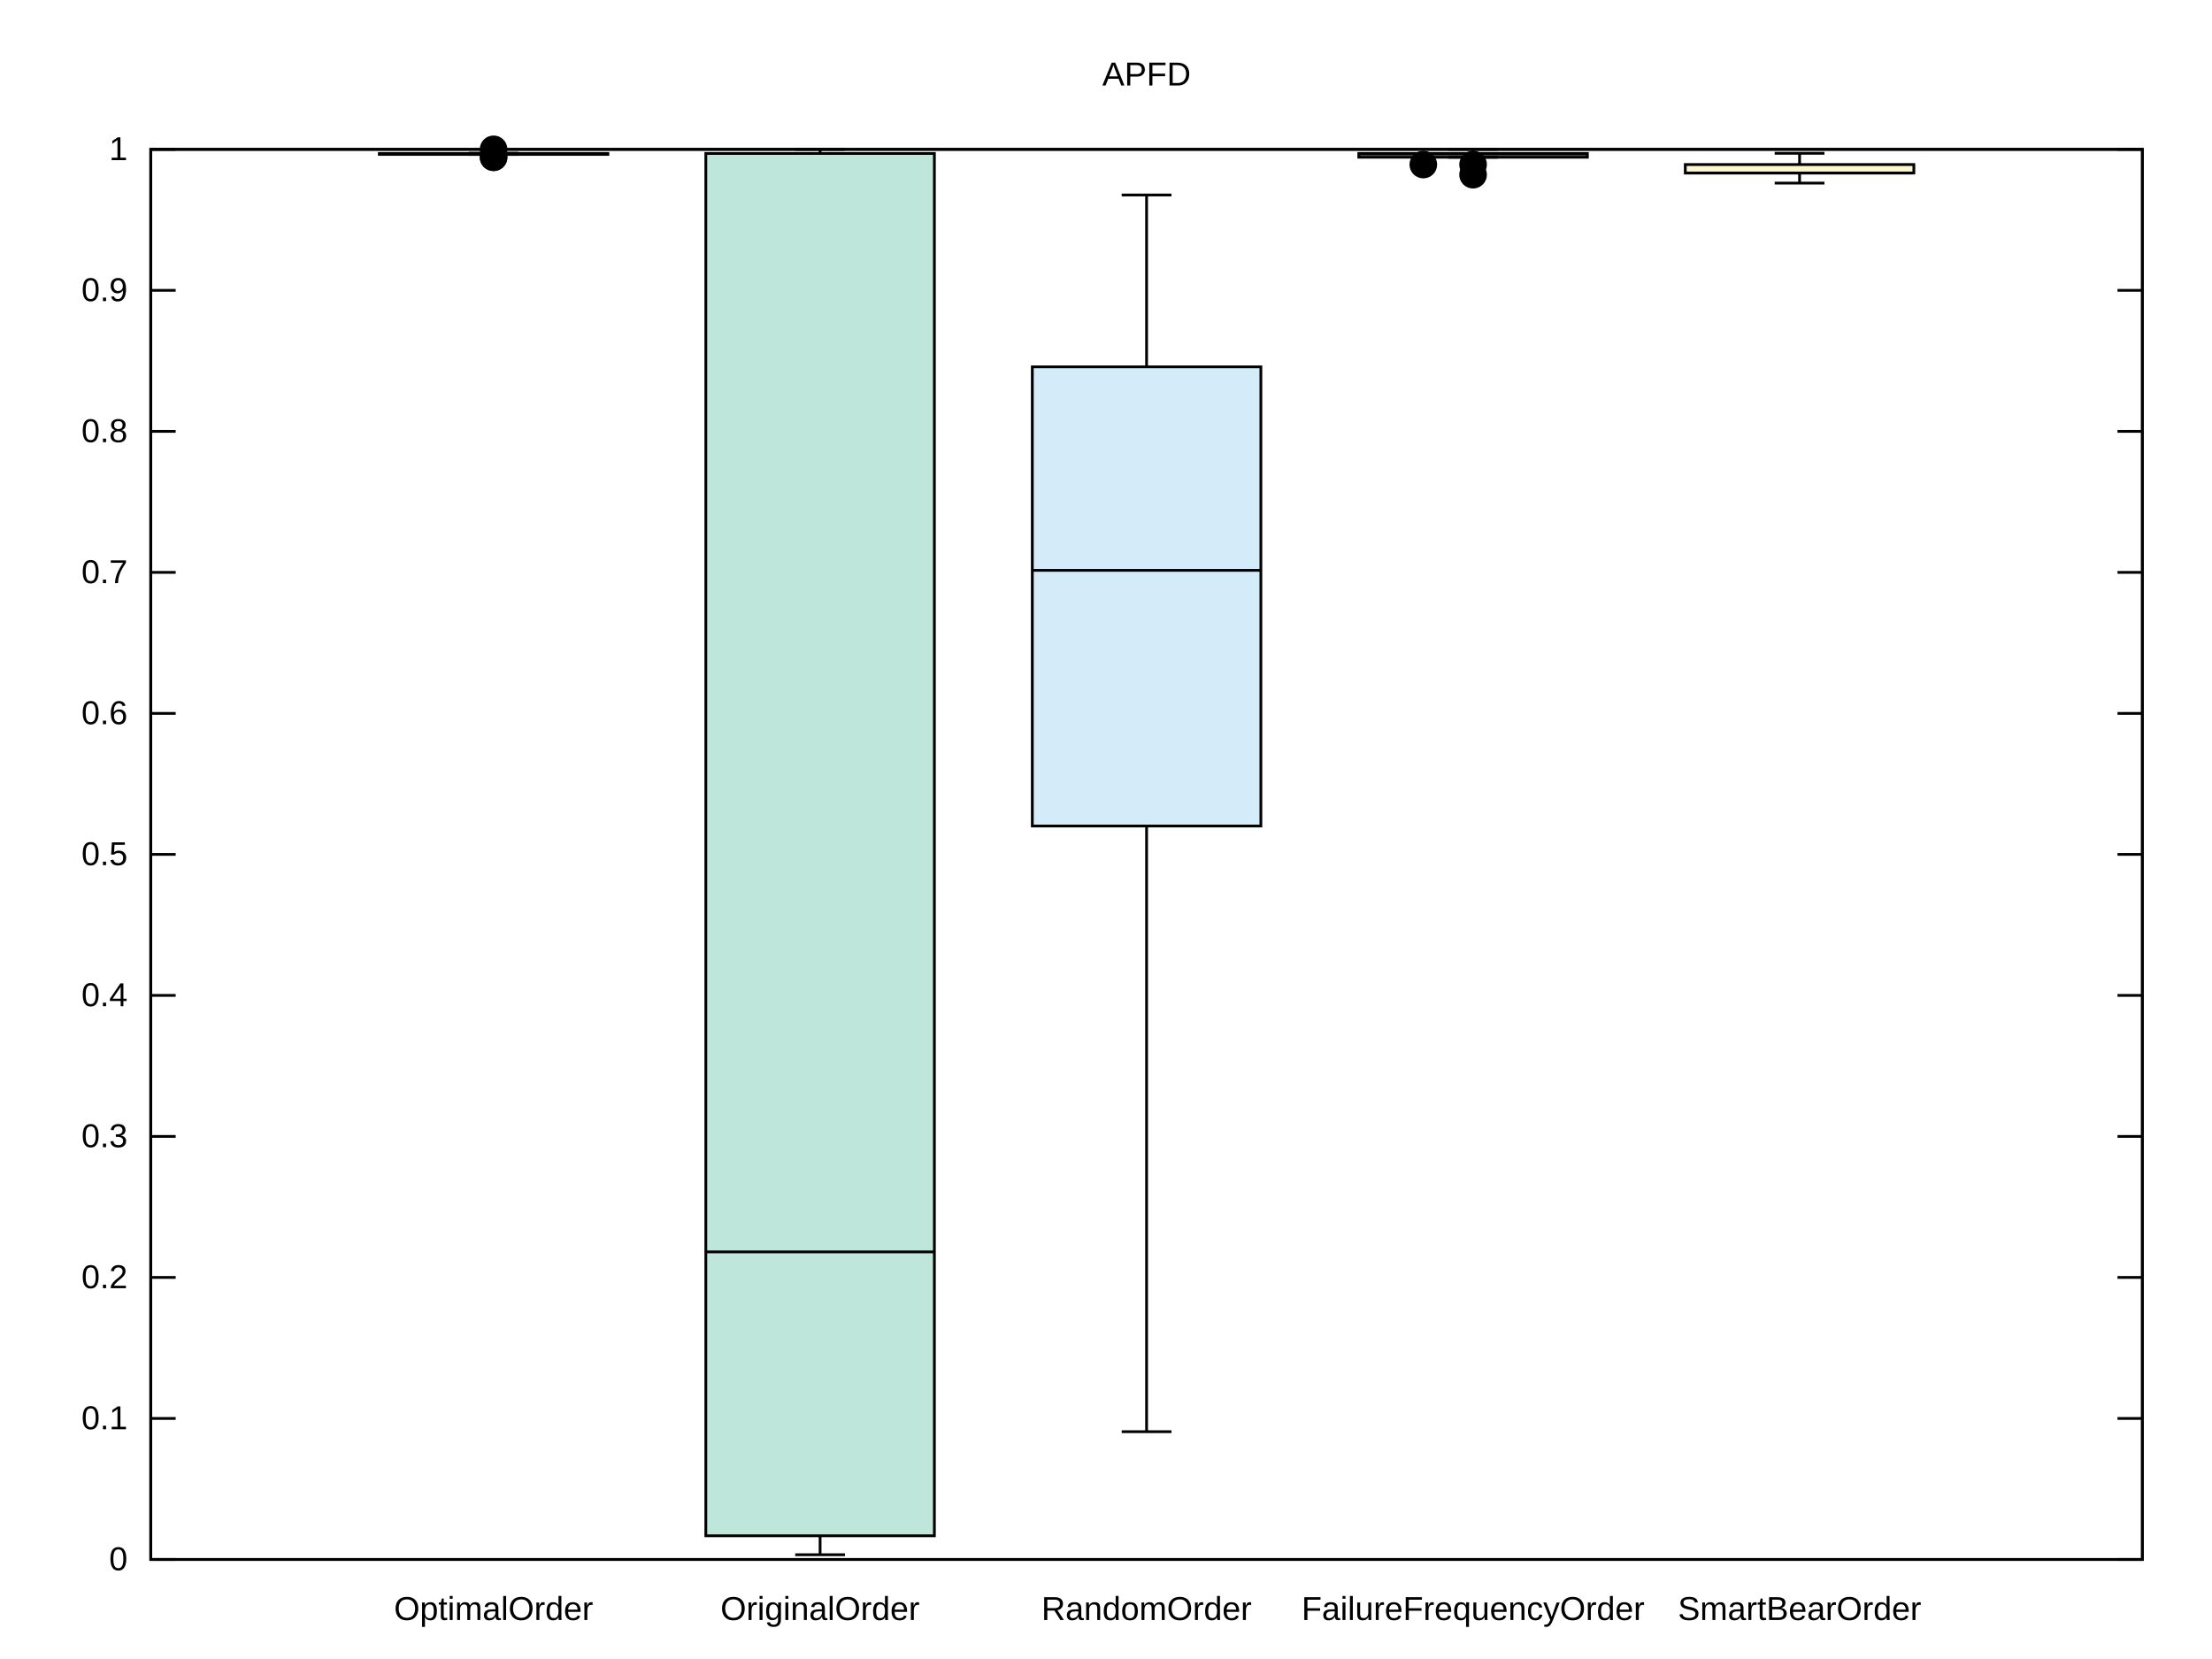
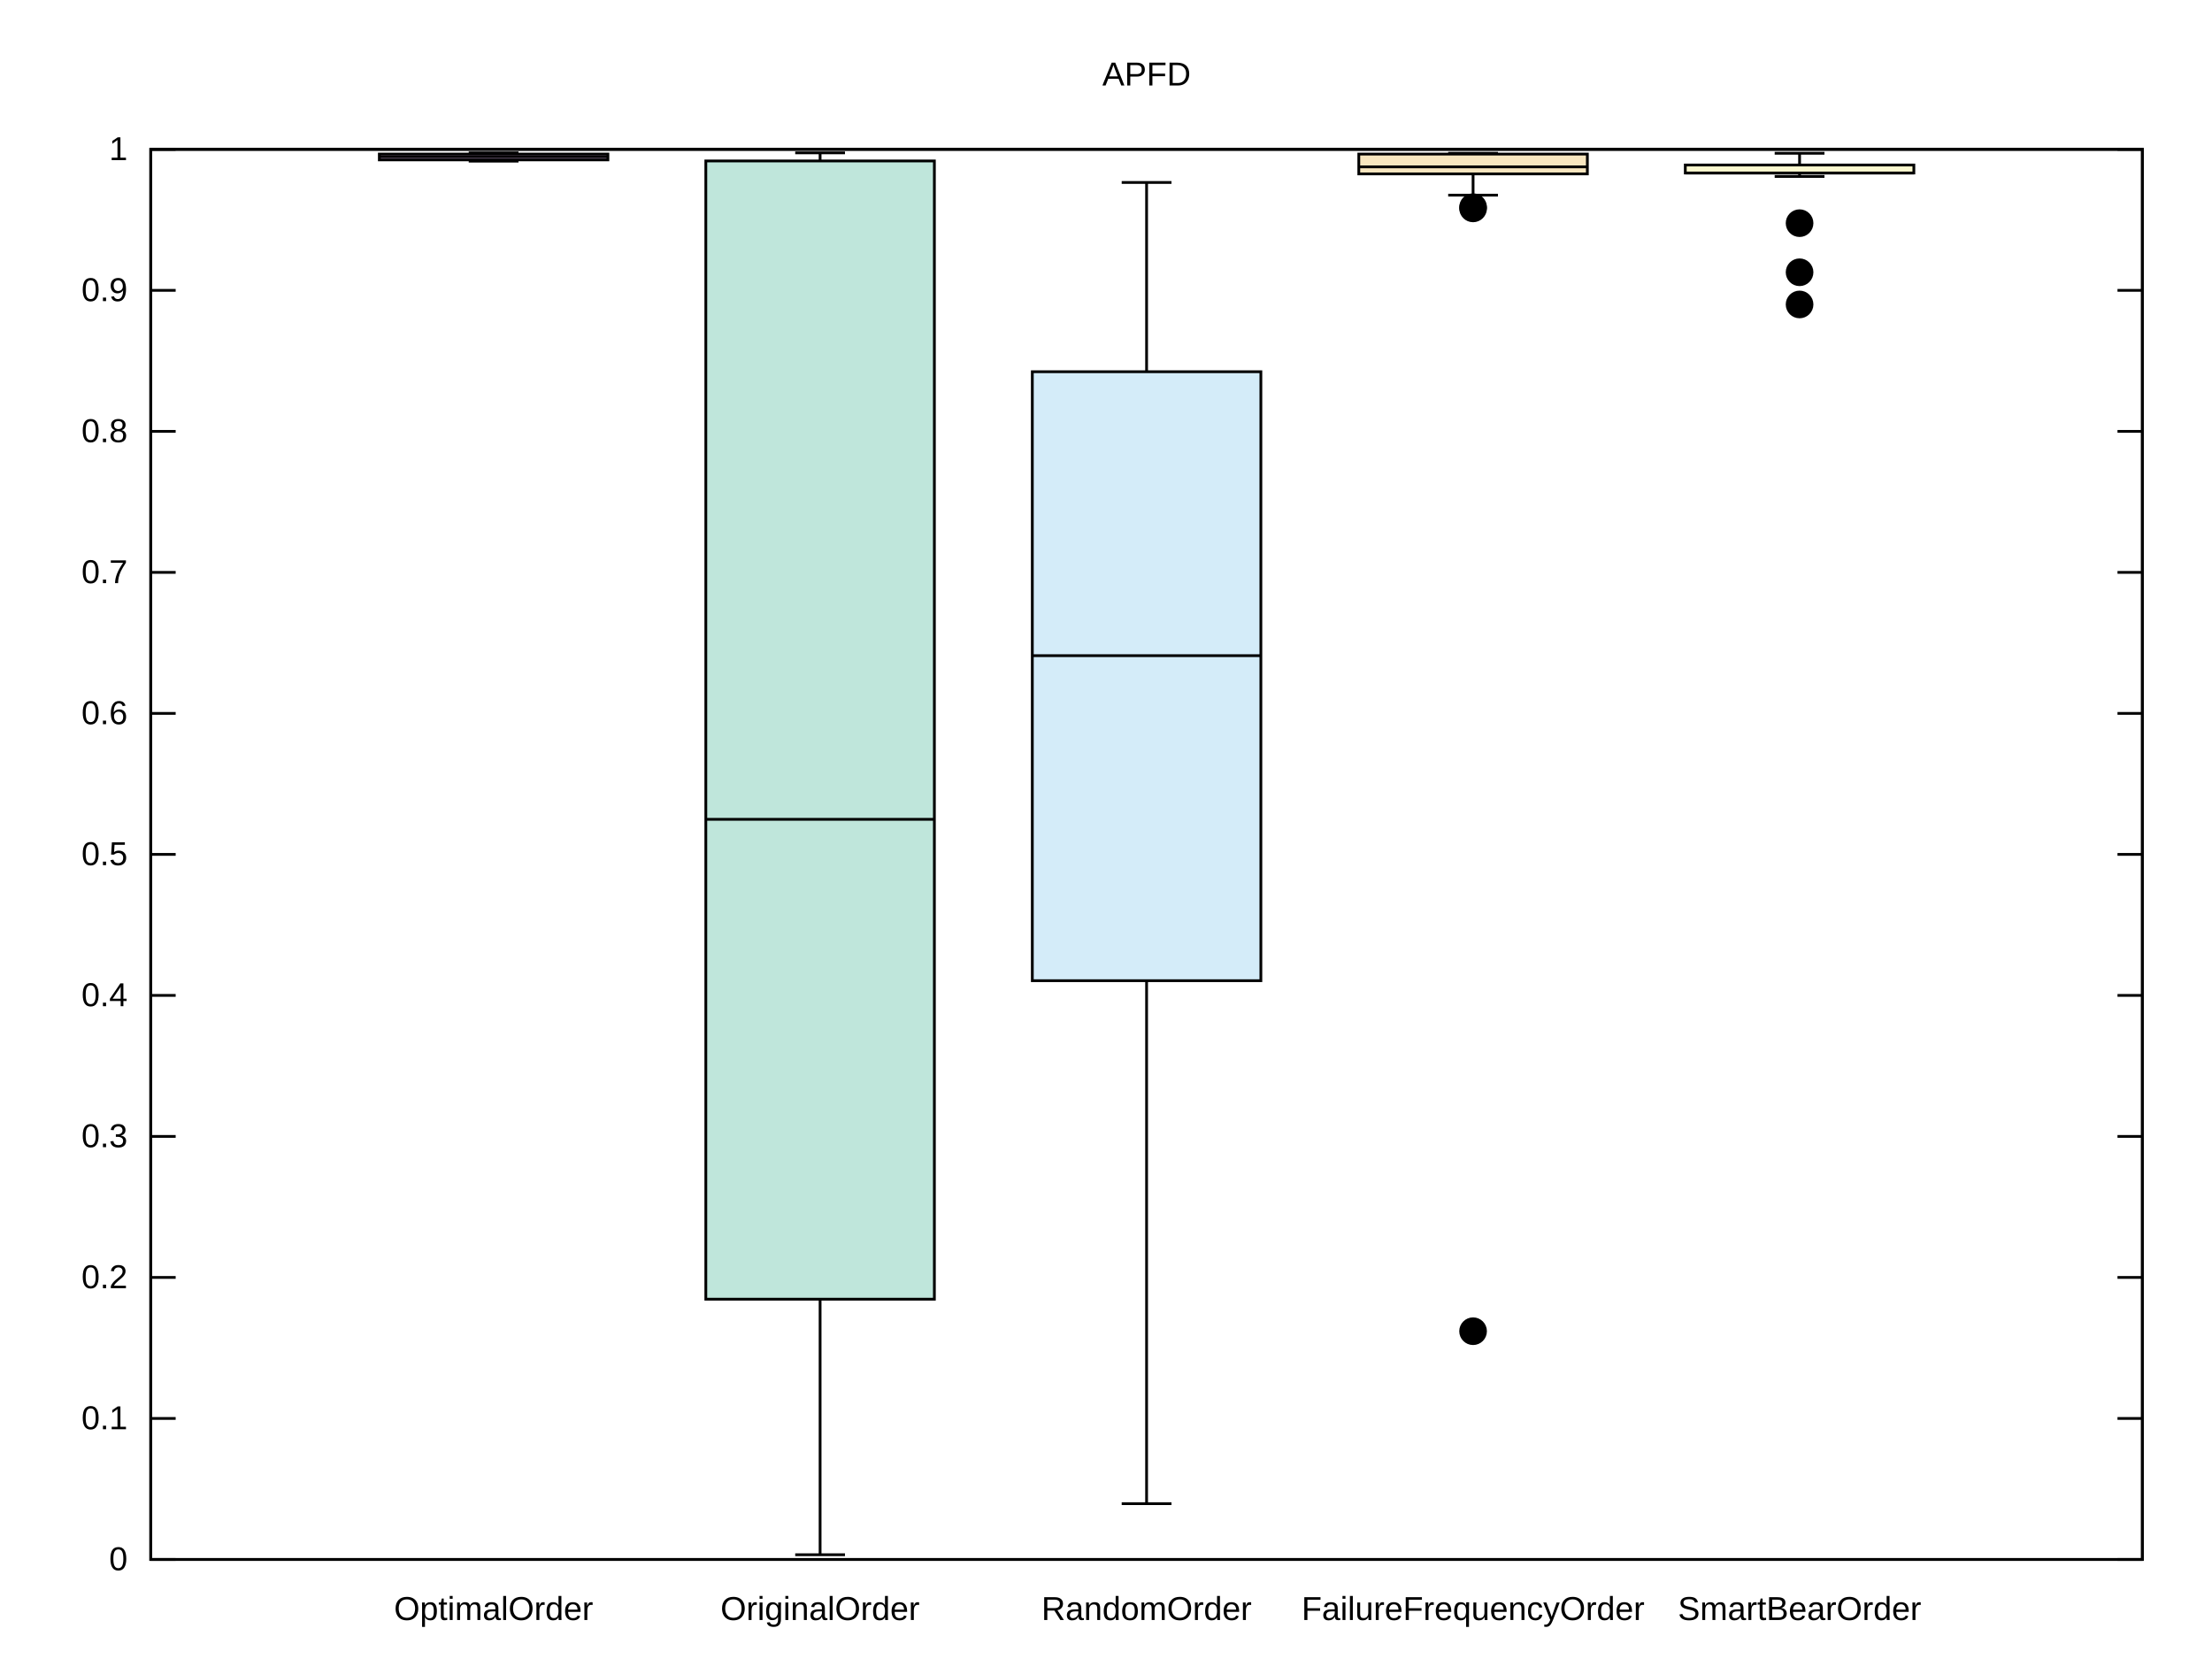
<svg xmlns="http://www.w3.org/2000/svg" xmlns:xlink="http://www.w3.org/1999/xlink" width="800" height="600" viewBox="0 0 800 600">
  <g id="gnuplot_canvas">
    <rect x="0" y="0" width="800" height="600" fill="none" />
    <defs>
      <circle id="gpDot" r="0.5" stroke-width="0.5" stroke="currentColor" />
      <path id="gpPt0" stroke-width="0.222" stroke="currentColor" d="M-1,0 h2 M0,-1 v2" />
      <path id="gpPt1" stroke-width="0.222" stroke="currentColor" d="M-1,-1 L1,1 M1,-1 L-1,1" />
      <path id="gpPt2" stroke-width="0.222" stroke="currentColor" d="M-1,0 L1,0 M0,-1 L0,1 M-1,-1 L1,1 M-1,1 L1,-1" />
      <rect id="gpPt3" stroke-width="0.222" stroke="currentColor" x="-1" y="-1" width="2" height="2" />
      <rect id="gpPt4" stroke-width="0.222" stroke="currentColor" fill="currentColor" x="-1" y="-1" width="2" height="2" />
      <circle id="gpPt5" stroke-width="0.222" stroke="currentColor" cx="0" cy="0" r="1" />
      <use xlink:href="#gpPt5" id="gpPt6" fill="currentColor" stroke="none" />
      <path id="gpPt7" stroke-width="0.222" stroke="currentColor" d="M0,-1.33 L-1.33,0.67 L1.33,0.67 z" />
      <use xlink:href="#gpPt7" id="gpPt8" fill="currentColor" stroke="none" />
      <use xlink:href="#gpPt7" id="gpPt9" stroke="currentColor" transform="rotate(180)" />
      <use xlink:href="#gpPt9" id="gpPt10" fill="currentColor" stroke="none" />
      <use xlink:href="#gpPt3" id="gpPt11" stroke="currentColor" transform="rotate(45)" />
      <use xlink:href="#gpPt11" id="gpPt12" fill="currentColor" stroke="none" />
      <path id="gpPt13" stroke-width="0.222" stroke="currentColor" d="M0,1.330 L1.265,0.411 L0.782,-1.067 L-0.782,-1.076 L-1.265,0.411 z" />
      <use xlink:href="#gpPt13" id="gpPt14" fill="currentColor" stroke="none" />
      <filter id="textbox" filterUnits="objectBoundingBox" x="0" y="0" height="1" width="1">
        <feFlood flood-color="white" flood-opacity="1" result="bgnd" />
        <feComposite in="SourceGraphic" in2="bgnd" operator="atop" />
      </filter>
      <filter id="greybox" filterUnits="objectBoundingBox" x="0" y="0" height="1" width="1">
        <feFlood flood-color="lightgrey" flood-opacity="1" result="grey" />
        <feComposite in="SourceGraphic" in2="grey" operator="atop" />
      </filter>
    </defs>
    <g fill="none" color="white" stroke="currentColor" stroke-width="1.00" stroke-linecap="butt" stroke-linejoin="miter">
</g>
    <g fill="none" color="black" stroke="currentColor" stroke-width="1.00" stroke-linecap="butt" stroke-linejoin="miter">
      <path stroke="black" d="M54.53,564.00 L63.53,564.00 M774.82,564.00 L765.82,564.00  " />
      <g transform="translate(46.14,567.90)" stroke="none" fill="black" font-family="Arial" font-size="12.00" text-anchor="end">
        <text>
          <tspan font-family="Arial"> 0</tspan>
        </text>
      </g>
    </g>
    <g fill="none" color="black" stroke="currentColor" stroke-width="1.00" stroke-linecap="butt" stroke-linejoin="miter">
      <path stroke="black" d="M54.53,513.00 L63.53,513.00 M774.82,513.00 L765.82,513.00  " />
      <g transform="translate(46.14,516.90)" stroke="none" fill="black" font-family="Arial" font-size="12.00" text-anchor="end">
        <text>
          <tspan font-family="Arial"> 0.1</tspan>
        </text>
      </g>
    </g>
    <g fill="none" color="black" stroke="currentColor" stroke-width="1.00" stroke-linecap="butt" stroke-linejoin="miter">
      <path stroke="black" d="M54.53,462.00 L63.53,462.00 M774.82,462.00 L765.82,462.00  " />
      <g transform="translate(46.14,465.90)" stroke="none" fill="black" font-family="Arial" font-size="12.00" text-anchor="end">
        <text>
          <tspan font-family="Arial"> 0.2</tspan>
        </text>
      </g>
    </g>
    <g fill="none" color="black" stroke="currentColor" stroke-width="1.00" stroke-linecap="butt" stroke-linejoin="miter">
      <path stroke="black" d="M54.53,411.00 L63.53,411.00 M774.82,411.00 L765.82,411.00  " />
      <g transform="translate(46.14,414.90)" stroke="none" fill="black" font-family="Arial" font-size="12.00" text-anchor="end">
        <text>
          <tspan font-family="Arial"> 0.3</tspan>
        </text>
      </g>
    </g>
    <g fill="none" color="black" stroke="currentColor" stroke-width="1.00" stroke-linecap="butt" stroke-linejoin="miter">
      <path stroke="black" d="M54.53,360.00 L63.53,360.00 M774.82,360.00 L765.82,360.00  " />
      <g transform="translate(46.14,363.90)" stroke="none" fill="black" font-family="Arial" font-size="12.00" text-anchor="end">
        <text>
          <tspan font-family="Arial"> 0.4</tspan>
        </text>
      </g>
    </g>
    <g fill="none" color="black" stroke="currentColor" stroke-width="1.00" stroke-linecap="butt" stroke-linejoin="miter">
      <path stroke="black" d="M54.53,309.00 L63.53,309.00 M774.82,309.00 L765.82,309.00  " />
      <g transform="translate(46.14,312.90)" stroke="none" fill="black" font-family="Arial" font-size="12.00" text-anchor="end">
        <text>
          <tspan font-family="Arial"> 0.5</tspan>
        </text>
      </g>
    </g>
    <g fill="none" color="black" stroke="currentColor" stroke-width="1.00" stroke-linecap="butt" stroke-linejoin="miter">
      <path stroke="black" d="M54.53,258.01 L63.53,258.01 M774.82,258.01 L765.82,258.01  " />
      <g transform="translate(46.14,261.91)" stroke="none" fill="black" font-family="Arial" font-size="12.00" text-anchor="end">
        <text>
          <tspan font-family="Arial"> 0.6</tspan>
        </text>
      </g>
    </g>
    <g fill="none" color="black" stroke="currentColor" stroke-width="1.00" stroke-linecap="butt" stroke-linejoin="miter">
      <path stroke="black" d="M54.53,207.01 L63.53,207.01 M774.82,207.01 L765.82,207.01  " />
      <g transform="translate(46.14,210.91)" stroke="none" fill="black" font-family="Arial" font-size="12.00" text-anchor="end">
        <text>
          <tspan font-family="Arial"> 0.7</tspan>
        </text>
      </g>
    </g>
    <g fill="none" color="black" stroke="currentColor" stroke-width="1.00" stroke-linecap="butt" stroke-linejoin="miter">
      <path stroke="black" d="M54.53,156.01 L63.53,156.01 M774.82,156.01 L765.82,156.01  " />
      <g transform="translate(46.14,159.91)" stroke="none" fill="black" font-family="Arial" font-size="12.00" text-anchor="end">
        <text>
          <tspan font-family="Arial"> 0.8</tspan>
        </text>
      </g>
    </g>
    <g fill="none" color="black" stroke="currentColor" stroke-width="1.00" stroke-linecap="butt" stroke-linejoin="miter">
      <path stroke="black" d="M54.53,105.01 L63.53,105.01 M774.82,105.01 L765.82,105.01  " />
      <g transform="translate(46.14,108.91)" stroke="none" fill="black" font-family="Arial" font-size="12.00" text-anchor="end">
        <text>
          <tspan font-family="Arial"> 0.9</tspan>
        </text>
      </g>
    </g>
    <g fill="none" color="black" stroke="currentColor" stroke-width="1.00" stroke-linecap="butt" stroke-linejoin="miter">
      <path stroke="black" d="M54.53,54.01 L63.53,54.01 M774.82,54.01 L765.82,54.01  " />
      <g transform="translate(46.14,57.91)" stroke="none" fill="black" font-family="Arial" font-size="12.00" text-anchor="end">
        <text>
          <tspan font-family="Arial"> 1</tspan>
        </text>
      </g>
    </g>
    <g fill="none" color="black" stroke="currentColor" stroke-width="1.00" stroke-linecap="butt" stroke-linejoin="miter">
      <path stroke="black" d="M178.51,564.00  " />
      <g transform="translate(178.51,585.90)" stroke="none" fill="black" font-family="Arial" font-size="12.00" text-anchor="middle">
        <text>
          <tspan font-family="Arial">OptimalOrder</tspan>
        </text>
      </g>
    </g>
    <g fill="none" color="black" stroke="currentColor" stroke-width="1.00" stroke-linecap="butt" stroke-linejoin="miter">
      <path stroke="black" d="M296.59,564.00  " />
      <g transform="translate(296.59,585.90)" stroke="none" fill="black" font-family="Arial" font-size="12.00" text-anchor="middle">
        <text>
          <tspan font-family="Arial">OriginalOrder</tspan>
        </text>
      </g>
    </g>
    <g fill="none" color="black" stroke="currentColor" stroke-width="1.00" stroke-linecap="butt" stroke-linejoin="miter">
      <path stroke="black" d="M414.68,564.00  " />
      <g transform="translate(414.68,585.90)" stroke="none" fill="black" font-family="Arial" font-size="12.00" text-anchor="middle">
        <text>
          <tspan font-family="Arial">RandomOrder</tspan>
        </text>
      </g>
    </g>
    <g fill="none" color="black" stroke="currentColor" stroke-width="1.00" stroke-linecap="butt" stroke-linejoin="miter">
      <path stroke="black" d="M532.76,564.00  " />
      <g transform="translate(532.76,585.90)" stroke="none" fill="black" font-family="Arial" font-size="12.00" text-anchor="middle">
        <text>
          <tspan font-family="Arial">FailureFrequencyOrder</tspan>
        </text>
      </g>
    </g>
    <g fill="none" color="black" stroke="currentColor" stroke-width="1.00" stroke-linecap="butt" stroke-linejoin="miter">
      <path stroke="black" d="M650.84,564.00  " />
      <g transform="translate(650.84,585.90)" stroke="none" fill="black" font-family="Arial" font-size="12.00" text-anchor="middle">
        <text>
          <tspan font-family="Arial">SmartBearOrder</tspan>
        </text>
      </g>
    </g>
    <g fill="none" color="black" stroke="currentColor" stroke-width="1.00" stroke-linecap="butt" stroke-linejoin="miter">
</g>
    <g fill="none" color="black" stroke="currentColor" stroke-width="1.00" stroke-linecap="butt" stroke-linejoin="miter">
      <path stroke="black" d="M54.53,54.01 L54.53,564.00 L774.82,564.00 L774.82,54.01 L54.53,54.01 Z  " />
    </g>
    <g fill="none" color="black" stroke="currentColor" stroke-width="1.00" stroke-linecap="butt" stroke-linejoin="miter">
</g>
    <g id="gnuplot_plot_1">
      <g fill="none" color="black" stroke="currentColor" stroke-width="1.00" stroke-linecap="butt" stroke-linejoin="miter">
</g>
      <g fill="none" color="black" stroke="currentColor" stroke-width="1.00" stroke-linecap="butt" stroke-linejoin="miter">
        <g stroke="none" shape-rendering="crispEdges">
-           <polygon fill="rgb(148,   0, 211)" fill-opacity="0.25" points="137.19,55.84 219.85,55.84 219.85,55.50 137.19,55.50 " />
-         </g>
-         <path stroke="black" d="M137.19,55.84 L219.85,55.84 L219.85,55.50 L137.19,55.50 L137.19,55.84 Z  " />
-         <path stroke="black" d="M137.19,55.72 L219.85,55.72 M178.52,55.84 M178.52,55.50 L178.52,55.42 M169.52,55.42 L187.52,55.42 M169.52,55.84   L187.52,55.84  " />
-         <use xlink:href="#gpPt6" transform="translate(178.51,56.88) scale(4.50)" color="black" />
-         <use xlink:href="#gpPt6" transform="translate(178.51,56.86) scale(4.50)" color="black" />
-         <use xlink:href="#gpPt6" transform="translate(178.51,54.01) scale(4.50)" color="black" />
+           <polygon fill="rgb(148,   0, 211)" fill-opacity="0.25" points="137.19,57.82 219.85,57.82 219.85,55.72 137.19,55.72 " />
+         </g>
+         <path stroke="black" d="M137.19,57.82 L219.85,57.82 L219.85,55.72 L137.19,55.72 L137.19,57.82 Z  " />
+         <path stroke="black" d="M137.19,56.68 L219.85,56.68 M178.52,58.28 L178.52,57.82 M178.52,55.72 L178.52,55.28 M169.52,55.28 L187.52,55.28   M169.52,58.28 L187.52,58.28  " />
      </g>
    </g>
    <g id="gnuplot_plot_2">
      <g fill="none" color="black" stroke="currentColor" stroke-width="1.00" stroke-linecap="butt" stroke-linejoin="miter">
</g>
      <g fill="none" color="black" stroke="currentColor" stroke-width="1.00" stroke-linecap="butt" stroke-linejoin="miter">
        <g stroke="none" shape-rendering="crispEdges">
-           <polygon fill="rgb(  0, 158, 115)" fill-opacity="0.25" points="255.27,555.44 337.93,555.44 337.93,55.50 255.27,55.50 " />
-         </g>
-         <path stroke="black" d="M255.27,555.44 L337.93,555.44 L337.93,55.50 L255.27,55.50 L255.27,555.44 Z  " />
-         <path stroke="black" d="M255.27,452.76 L337.93,452.76 M296.60,562.29 L296.60,555.44 M296.60,55.50 L296.60,54.01 M287.60,54.01 L305.60,54.01   M287.60,562.29 L305.60,562.29  " />
+           <polygon fill="rgb(  0, 158, 115)" fill-opacity="0.25" points="255.27,469.87 337.93,469.87 337.93,58.21 255.27,58.21 " />
+         </g>
+         <path stroke="black" d="M255.27,469.87 L337.93,469.87 L337.93,58.21 L255.27,58.21 L255.27,469.87 Z  " />
+         <path stroke="black" d="M255.27,296.32 L337.93,296.32 M296.60,562.29 L296.60,469.87 M296.60,58.21 L296.60,55.28 M287.60,55.28 L305.60,55.28   M287.60,562.29 L305.60,562.29  " />
      </g>
    </g>
    <g id="gnuplot_plot_3">
      <g fill="none" color="black" stroke="currentColor" stroke-width="1.00" stroke-linecap="butt" stroke-linejoin="miter">
</g>
      <g fill="none" color="black" stroke="currentColor" stroke-width="1.00" stroke-linecap="butt" stroke-linejoin="miter">
        <g stroke="none" shape-rendering="crispEdges">
-           <polygon fill="rgb( 86, 180, 233)" fill-opacity="0.25" points="373.35,298.74 456.01,298.74 456.01,132.68 373.35,132.68 " />
-         </g>
-         <path stroke="black" d="M373.35,298.74 L456.01,298.74 L456.01,132.68 L373.35,132.68 L373.35,298.74 Z  " />
-         <path stroke="black" d="M373.35,206.27 L456.01,206.27 M414.68,517.79 L414.68,298.74 M414.68,132.68 L414.68,70.52 M405.68,70.52 L423.68,70.52   M405.68,517.79 L423.68,517.79  " />
+           <polygon fill="rgb( 86, 180, 233)" fill-opacity="0.25" points="373.35,354.68 456.01,354.68 456.01,134.44 373.35,134.44 " />
+         </g>
+         <path stroke="black" d="M373.35,354.68 L456.01,354.68 L456.01,134.44 L373.35,134.44 L373.35,354.68 Z  " />
+         <path stroke="black" d="M373.35,237.13 L456.01,237.13 M414.68,543.82 L414.68,354.68 M414.68,134.44 L414.68,65.99 M405.68,65.99 L423.68,65.99   M405.68,543.82 L423.68,543.82  " />
      </g>
    </g>
    <g id="gnuplot_plot_4">
      <g fill="none" color="black" stroke="currentColor" stroke-width="1.00" stroke-linecap="butt" stroke-linejoin="miter">
</g>
      <g fill="none" color="black" stroke="currentColor" stroke-width="1.00" stroke-linecap="butt" stroke-linejoin="miter">
        <g stroke="none" shape-rendering="crispEdges">
-           <polygon fill="rgb(230, 159,   0)" fill-opacity="0.25" points="491.43,56.86 574.09,56.86 574.09,55.50 491.43,55.50 " />
-         </g>
-         <path stroke="black" d="M491.43,56.86 L574.09,56.86 L574.09,55.50 L491.43,55.50 L491.43,56.86 Z  " />
-         <path stroke="black" d="M491.43,55.72 L574.09,55.72 M532.76,56.88 L532.76,56.86 M532.76,55.50 L532.76,54.01 M523.76,54.01 L541.76,54.01   M523.76,56.88 L541.76,56.88  " />
-         <use xlink:href="#gpPt6" transform="translate(532.76,63.18) scale(4.50)" color="black" />
-         <use xlink:href="#gpPt6" transform="translate(532.76,59.51) scale(4.50)" color="black" />
-         <use xlink:href="#gpPt6" transform="translate(514.76,59.51) scale(4.50)" color="black" />
+           <polygon fill="rgb(230, 159,   0)" fill-opacity="0.25" points="491.43,62.89 574.09,62.89 574.09,55.72 491.43,55.72 " />
+         </g>
+         <path stroke="black" d="M491.43,62.89 L574.09,62.89 L574.09,55.72 L491.43,55.72 L491.43,62.89 Z  " />
+         <path stroke="black" d="M491.43,60.35 L574.09,60.35 M532.76,70.58 L532.76,62.89 M532.76,55.72 L532.76,55.43 M523.76,55.43 L541.76,55.43   M523.76,70.58 L541.76,70.58  " />
+         <use xlink:href="#gpPt6" transform="translate(532.76,481.45) scale(4.50)" color="black" />
+         <use xlink:href="#gpPt6" transform="translate(532.76,75.37) scale(4.50)" color="black" />
+         <use xlink:href="#gpPt6" transform="translate(532.76,74.93) scale(4.50)" color="black" />
      </g>
    </g>
    <g id="gnuplot_plot_5">
      <g fill="none" color="black" stroke="currentColor" stroke-width="1.00" stroke-linecap="butt" stroke-linejoin="miter">
</g>
      <g fill="none" color="black" stroke="currentColor" stroke-width="1.00" stroke-linecap="butt" stroke-linejoin="miter">
        <g stroke="none" shape-rendering="crispEdges">
-           <polygon fill="rgb(240, 228,  66)" fill-opacity="0.25" points="609.51,62.57 692.17,62.57 692.17,59.51 609.51,59.51 " />
-         </g>
-         <path stroke="black" d="M609.51,62.57 L692.17,62.57 L692.17,59.51 L609.51,59.51 L609.51,62.57 Z  " />
-         <path stroke="black" d="M609.51,62.57 L692.17,62.57 M650.84,66.22 L650.84,62.57 M650.84,59.51 L650.84,55.44 M641.84,55.44 L659.84,55.44   M641.84,66.22 L659.84,66.22  " />
+           <polygon fill="rgb(240, 228,  66)" fill-opacity="0.25" points="609.51,62.57 692.17,62.57 692.17,59.68 609.51,59.68 " />
+         </g>
+         <path stroke="black" d="M609.51,62.57 L692.17,62.57 L692.17,59.68 L609.51,59.68 L609.51,62.57 Z  " />
+         <path stroke="black" d="M609.51,62.57 L692.17,62.57 M650.84,63.82 L650.84,62.57 M650.84,59.68 L650.84,55.43 M641.84,55.43 L659.84,55.43   M641.84,63.82 L659.84,63.82  " />
+         <use xlink:href="#gpPt6" transform="translate(650.84,110.11) scale(4.50)" color="black" />
+         <use xlink:href="#gpPt6" transform="translate(650.84,98.47) scale(4.50)" color="black" />
+         <use xlink:href="#gpPt6" transform="translate(650.84,80.71) scale(4.50)" color="black" />
      </g>
    </g>
    <g fill="none" color="white" stroke="black" stroke-width="2.00" stroke-linecap="butt" stroke-linejoin="miter">
</g>
    <g fill="none" color="black" stroke="currentColor" stroke-width="2.00" stroke-linecap="butt" stroke-linejoin="miter">
</g>
    <g fill="none" color="black" stroke="black" stroke-width="1.00" stroke-linecap="butt" stroke-linejoin="miter">
</g>
    <g fill="none" color="black" stroke="currentColor" stroke-width="1.00" stroke-linecap="butt" stroke-linejoin="miter">
      <path stroke="black" d="M54.53,54.01 L54.53,564.00 L774.82,564.00 L774.82,54.01 L54.53,54.01 Z  " />
    </g>
    <g fill="none" color="black" stroke="currentColor" stroke-width="1.00" stroke-linecap="butt" stroke-linejoin="miter">
      <g transform="translate(414.67,30.91)" stroke="none" fill="black" font-family="Arial" font-size="12.00" text-anchor="middle">
        <text>
          <tspan font-family="Arial">APFD</tspan>
        </text>
      </g>
    </g>
    <g fill="none" color="black" stroke="currentColor" stroke-width="1.00" stroke-linecap="butt" stroke-linejoin="miter">
</g>
  </g>
</svg>
